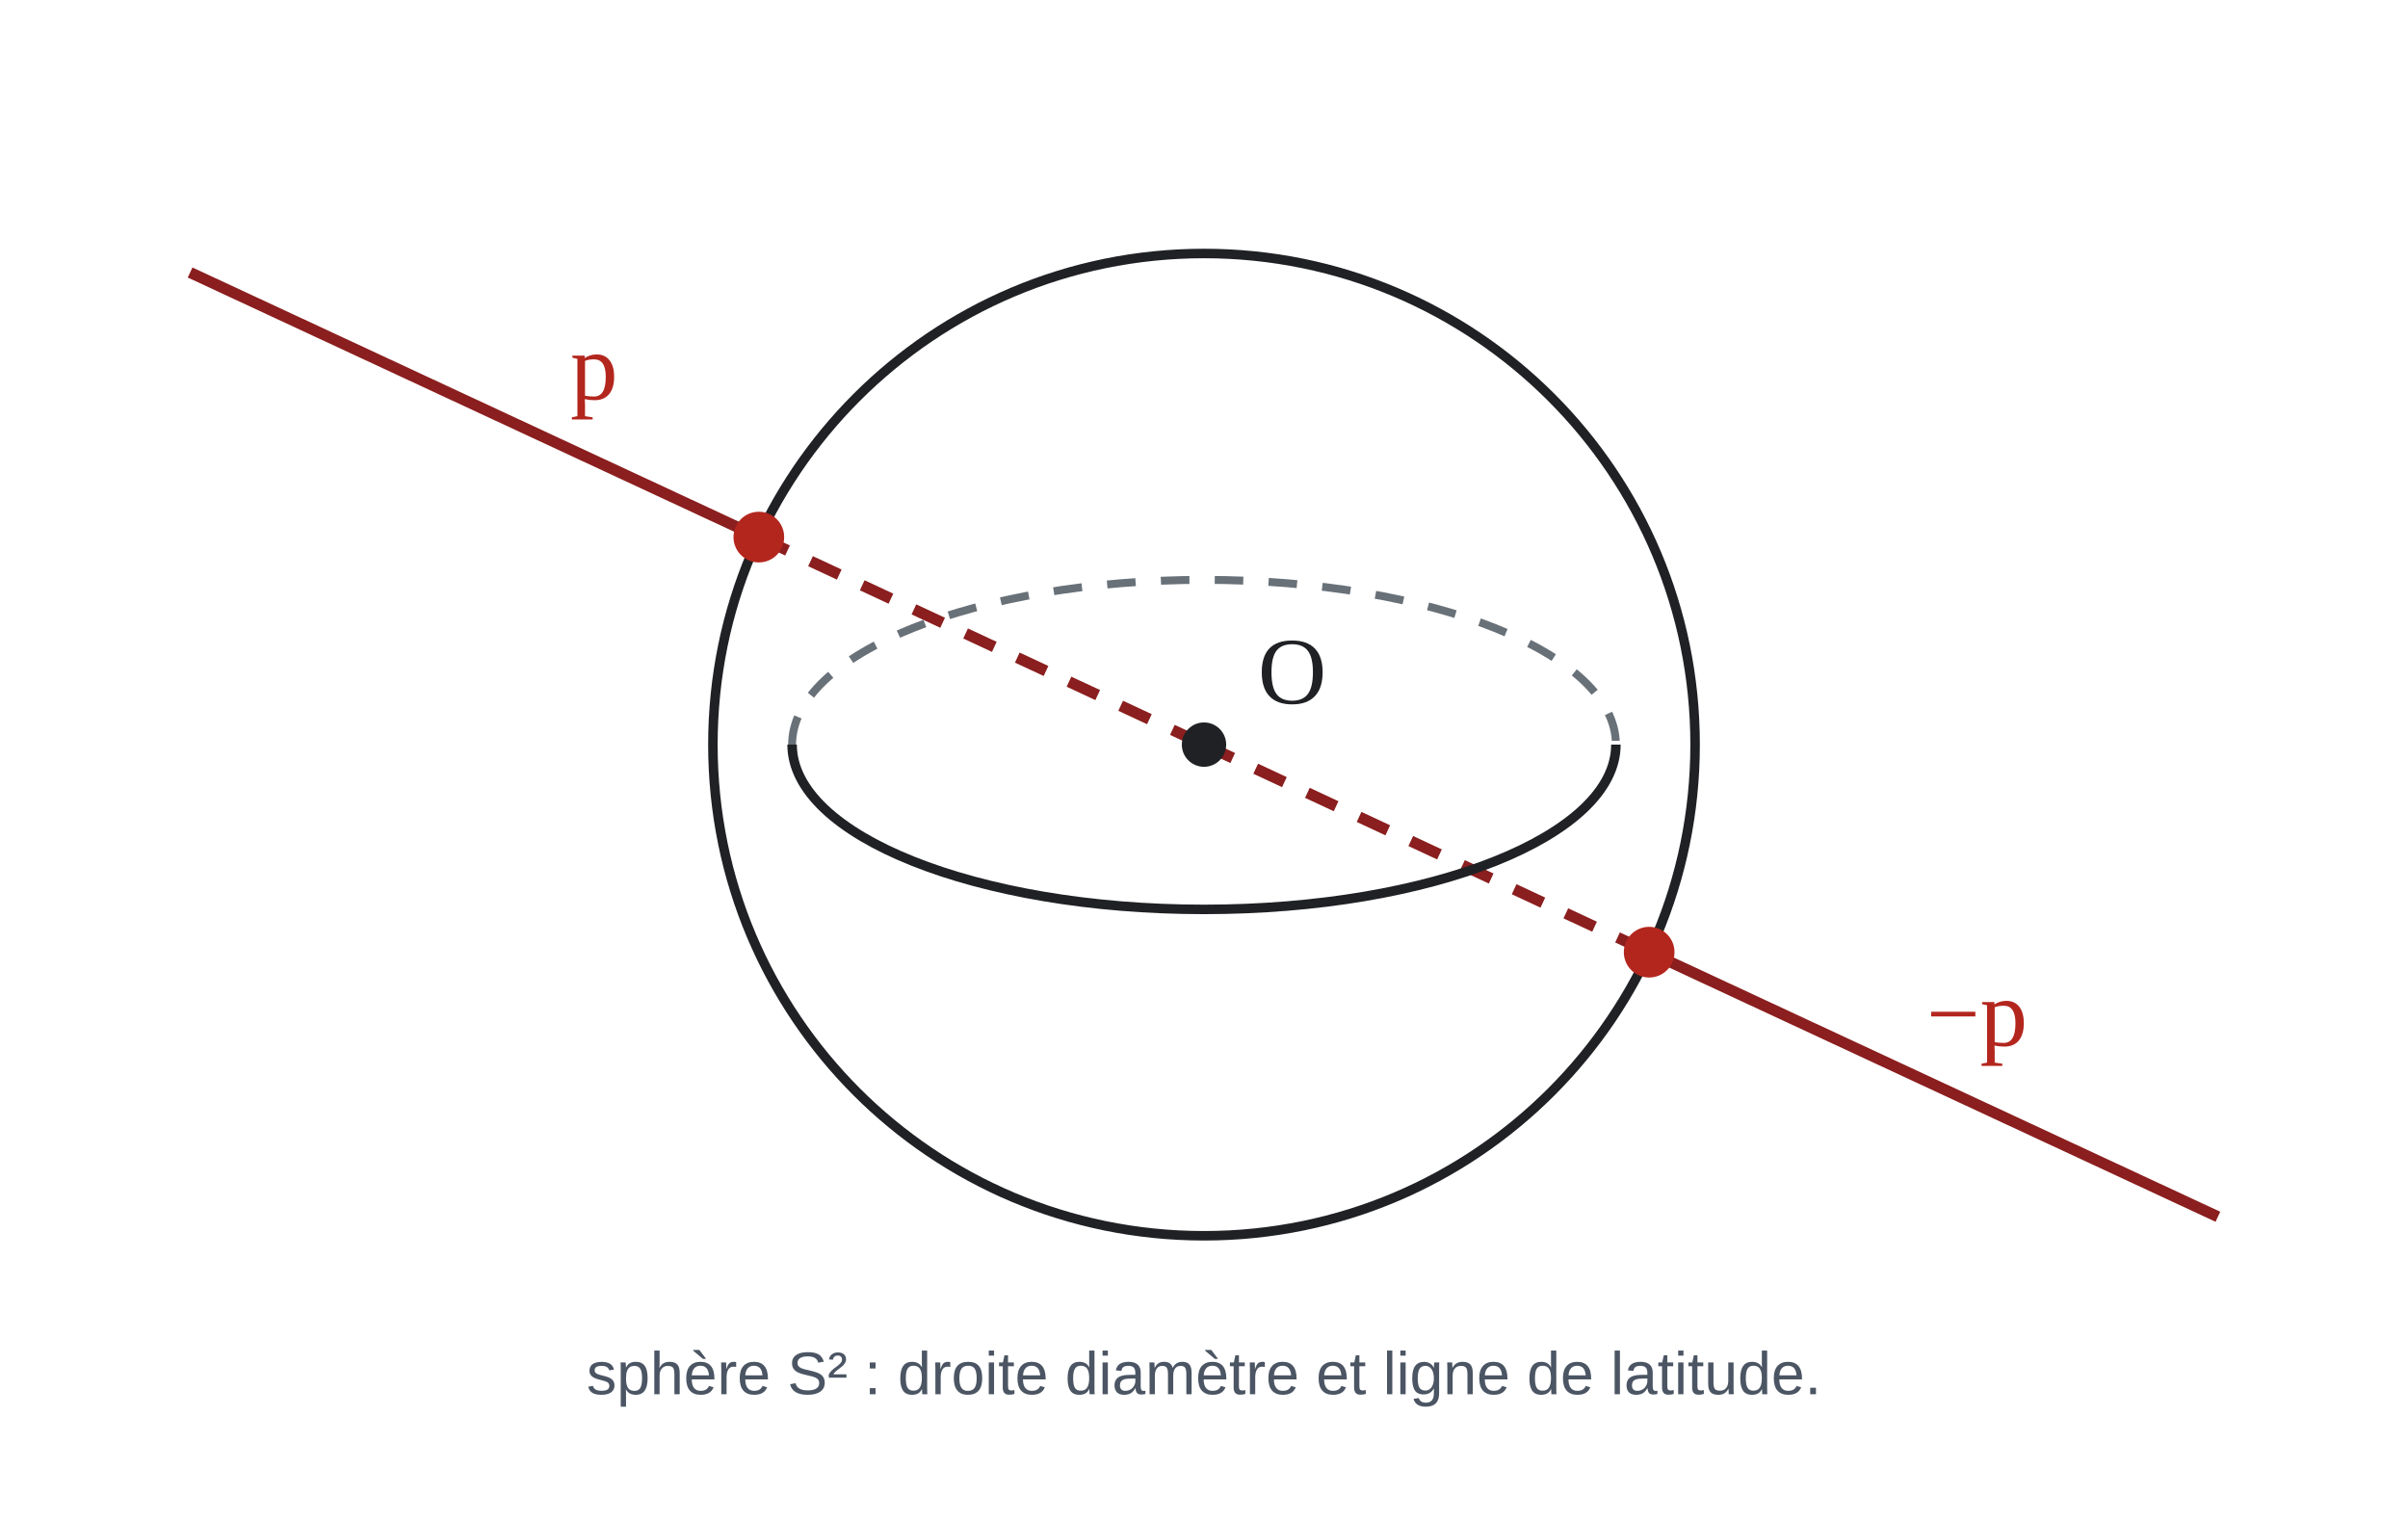
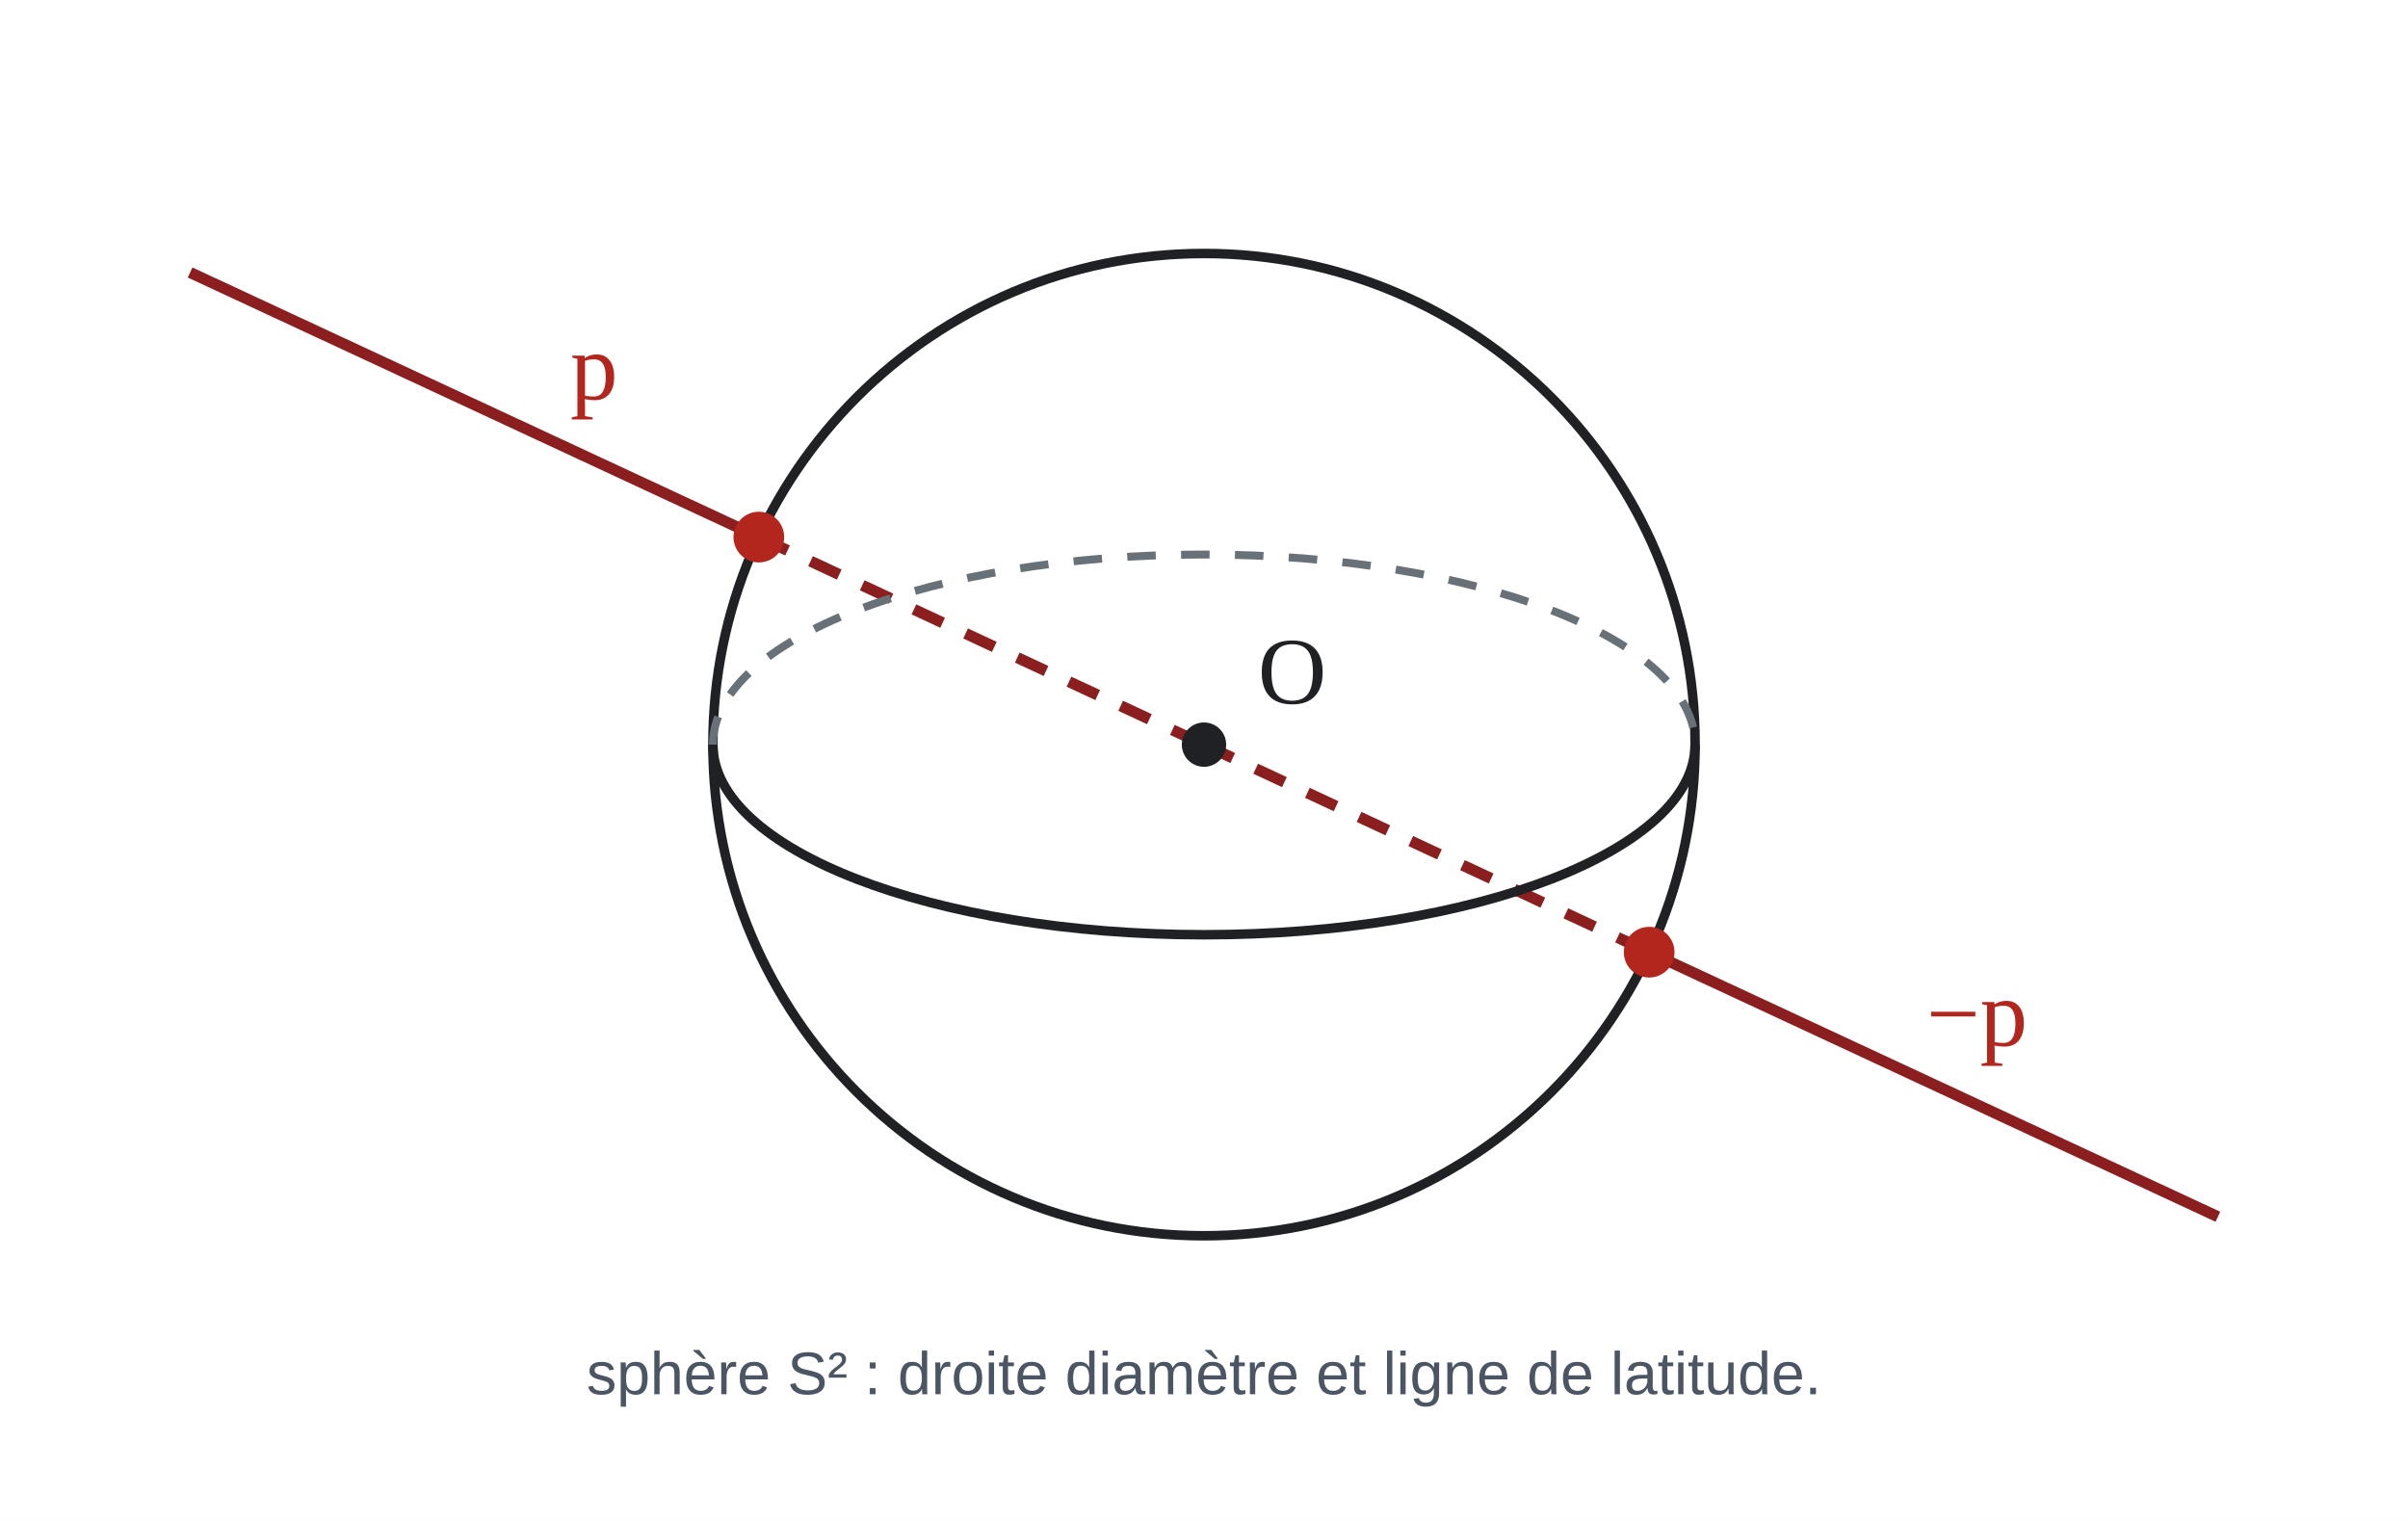
<svg xmlns="http://www.w3.org/2000/svg" width="760" height="480" viewBox="0 0 760 480">
  <rect width="760" height="480" fill="#ffffff" />
  <circle cx="380" cy="235" r="155" fill="#ffffff" stroke="#202124" stroke-width="3" />
  <line x1="60" y1="86" x2="239.5" y2="169.5" stroke="#8b1e1e" stroke-width="3.5" />
  <line x1="239.5" y1="169.5" x2="380" y2="235" stroke="#8b1e1e" stroke-width="3.5" stroke-dasharray="10 8" />
  <line x1="380" y1="235" x2="520.5" y2="300.5" stroke="#8b1e1e" stroke-width="3.5" stroke-dasharray="10 8" />
  <line x1="520.5" y1="300.5" x2="700" y2="384" stroke="#8b1e1e" stroke-width="3.5" />
-   <path d="M250,235 A130,52 0 0 1 510,235" fill="none" stroke="#687078" stroke-width="2.5" stroke-dasharray="9 8" />
-   <path d="M250,235 A130,52 0 0 0 510,235" fill="none" stroke="#202124" stroke-width="3" />
+   <path d="M225,235 A155,60 0 0 1 535,235" fill="none" stroke="#687078" stroke-width="2.5" stroke-dasharray="9 8" />
+   <path d="M225,235 A155,60 0 0 0 535,235" fill="none" stroke="#202124" stroke-width="3" />
  <circle cx="380" cy="235" r="7" fill="#202124" />
  <circle cx="239.5" cy="169.5" r="8" fill="#b3261e" />
  <circle cx="520.5" cy="300.5" r="8" fill="#b3261e" />
  <g font-family="Times New Roman, serif" font-size="30">
    <text x="180" y="126" fill="#b3261e">p</text>
    <text x="608" y="330" fill="#b3261e">−p</text>
    <text x="397" y="222" fill="#202124">O</text>
  </g>
  <text x="380" y="440" text-anchor="middle" font-family="Arial, sans-serif" font-size="19" fill="#4b5563">sphère S² : droite diamètre et ligne de latitude.</text>
</svg>
